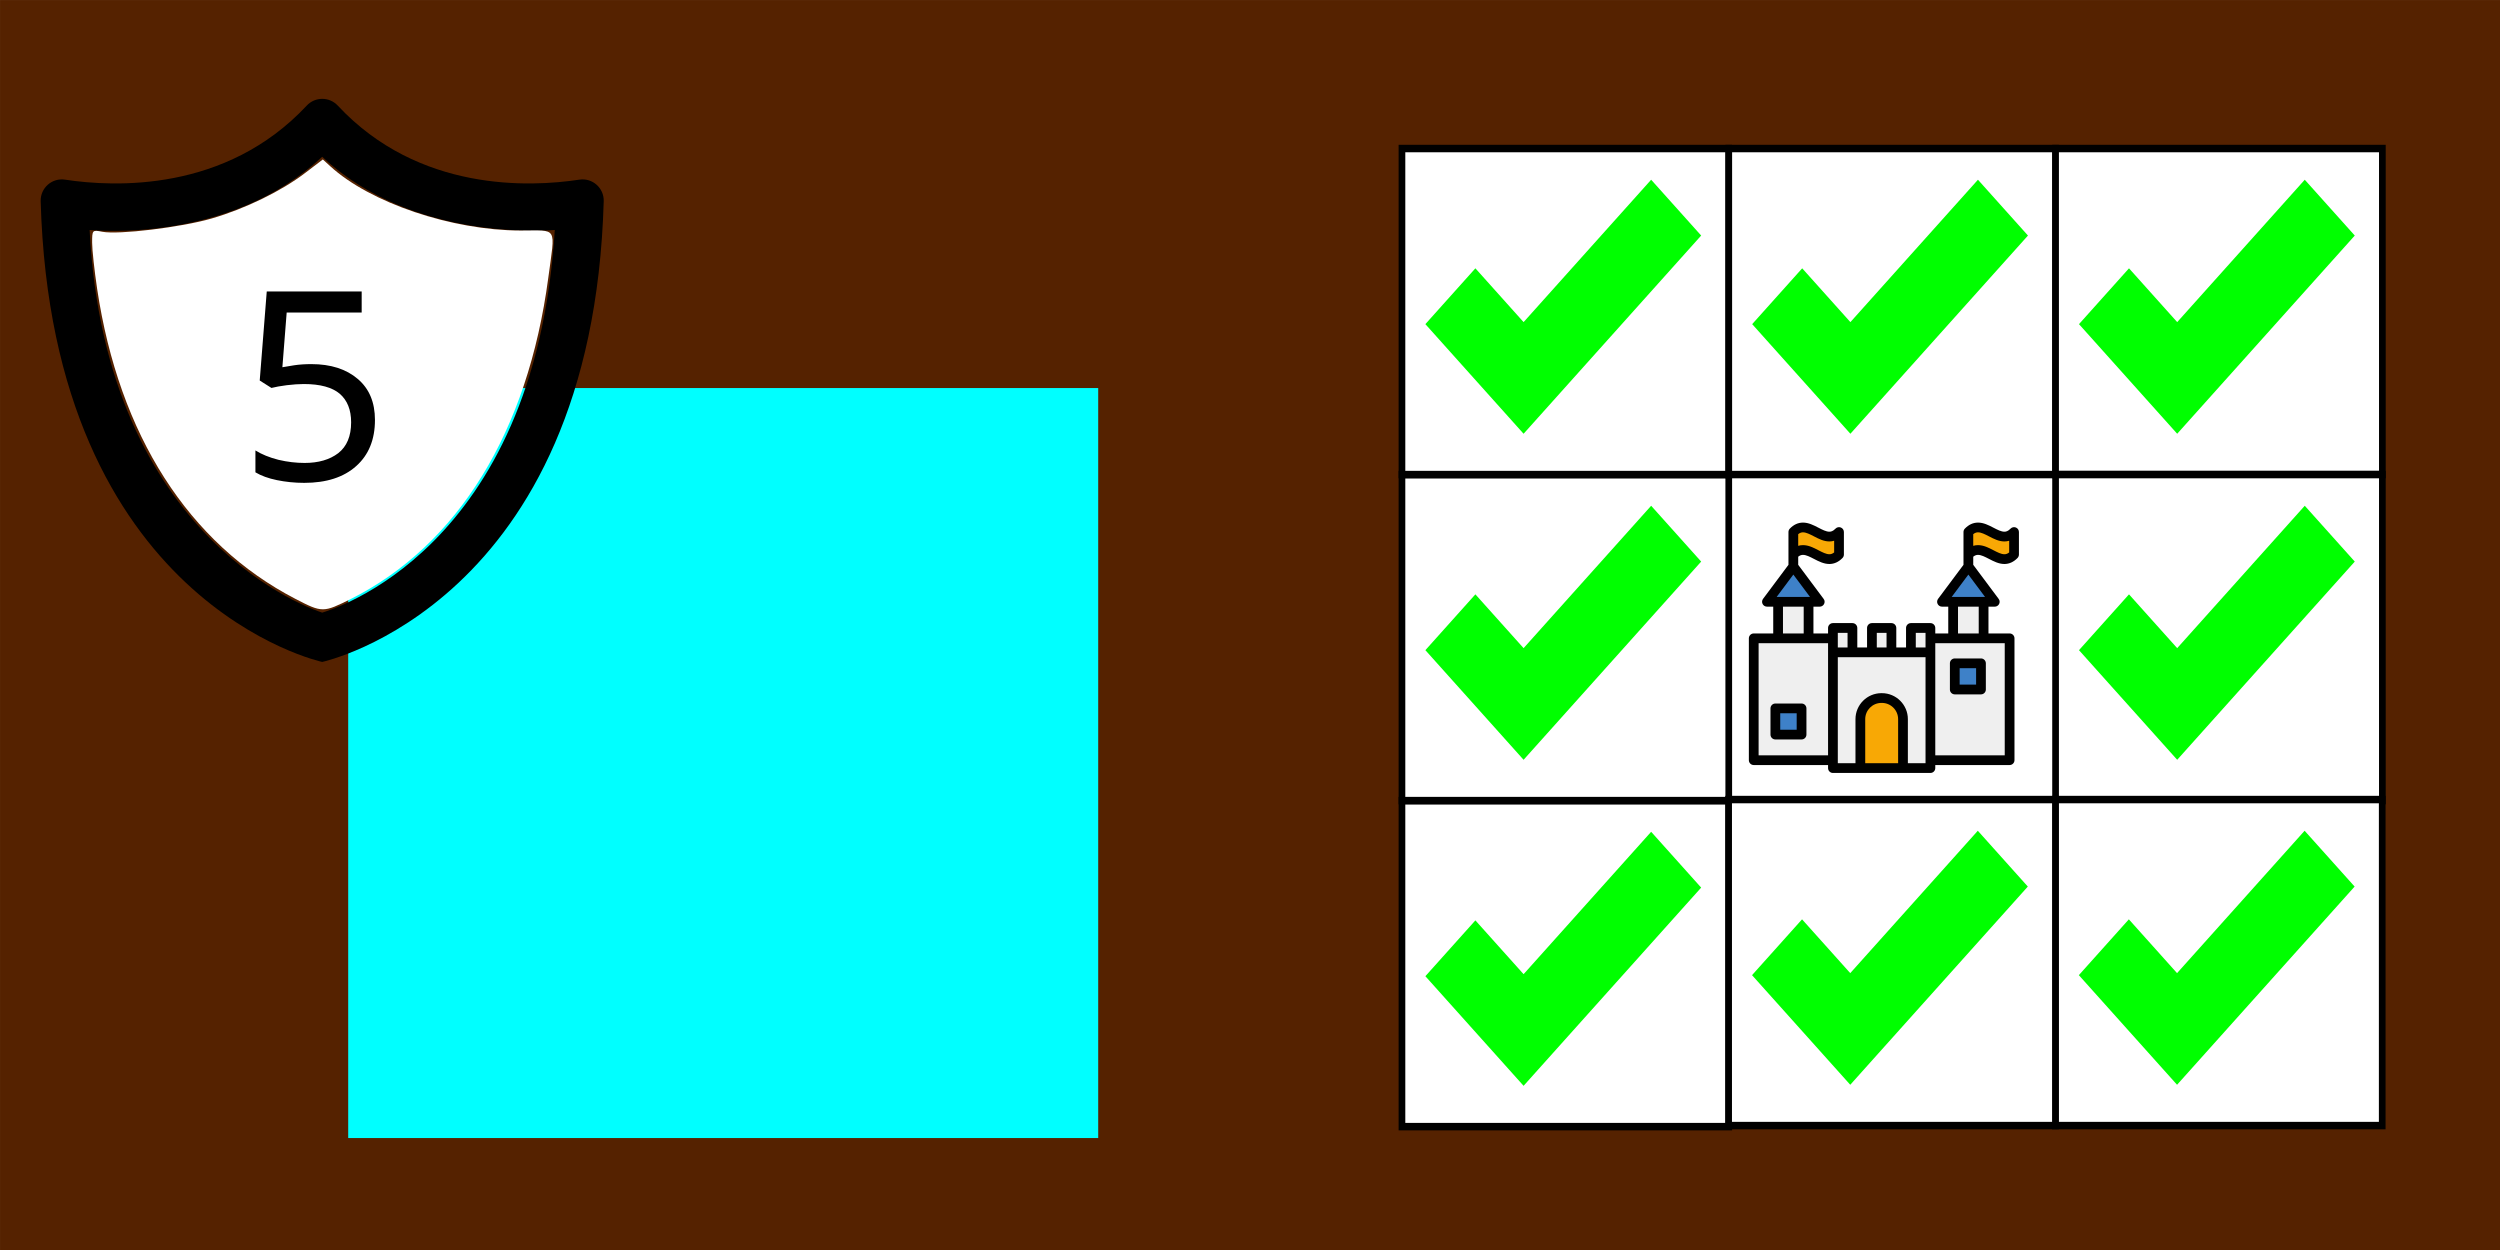
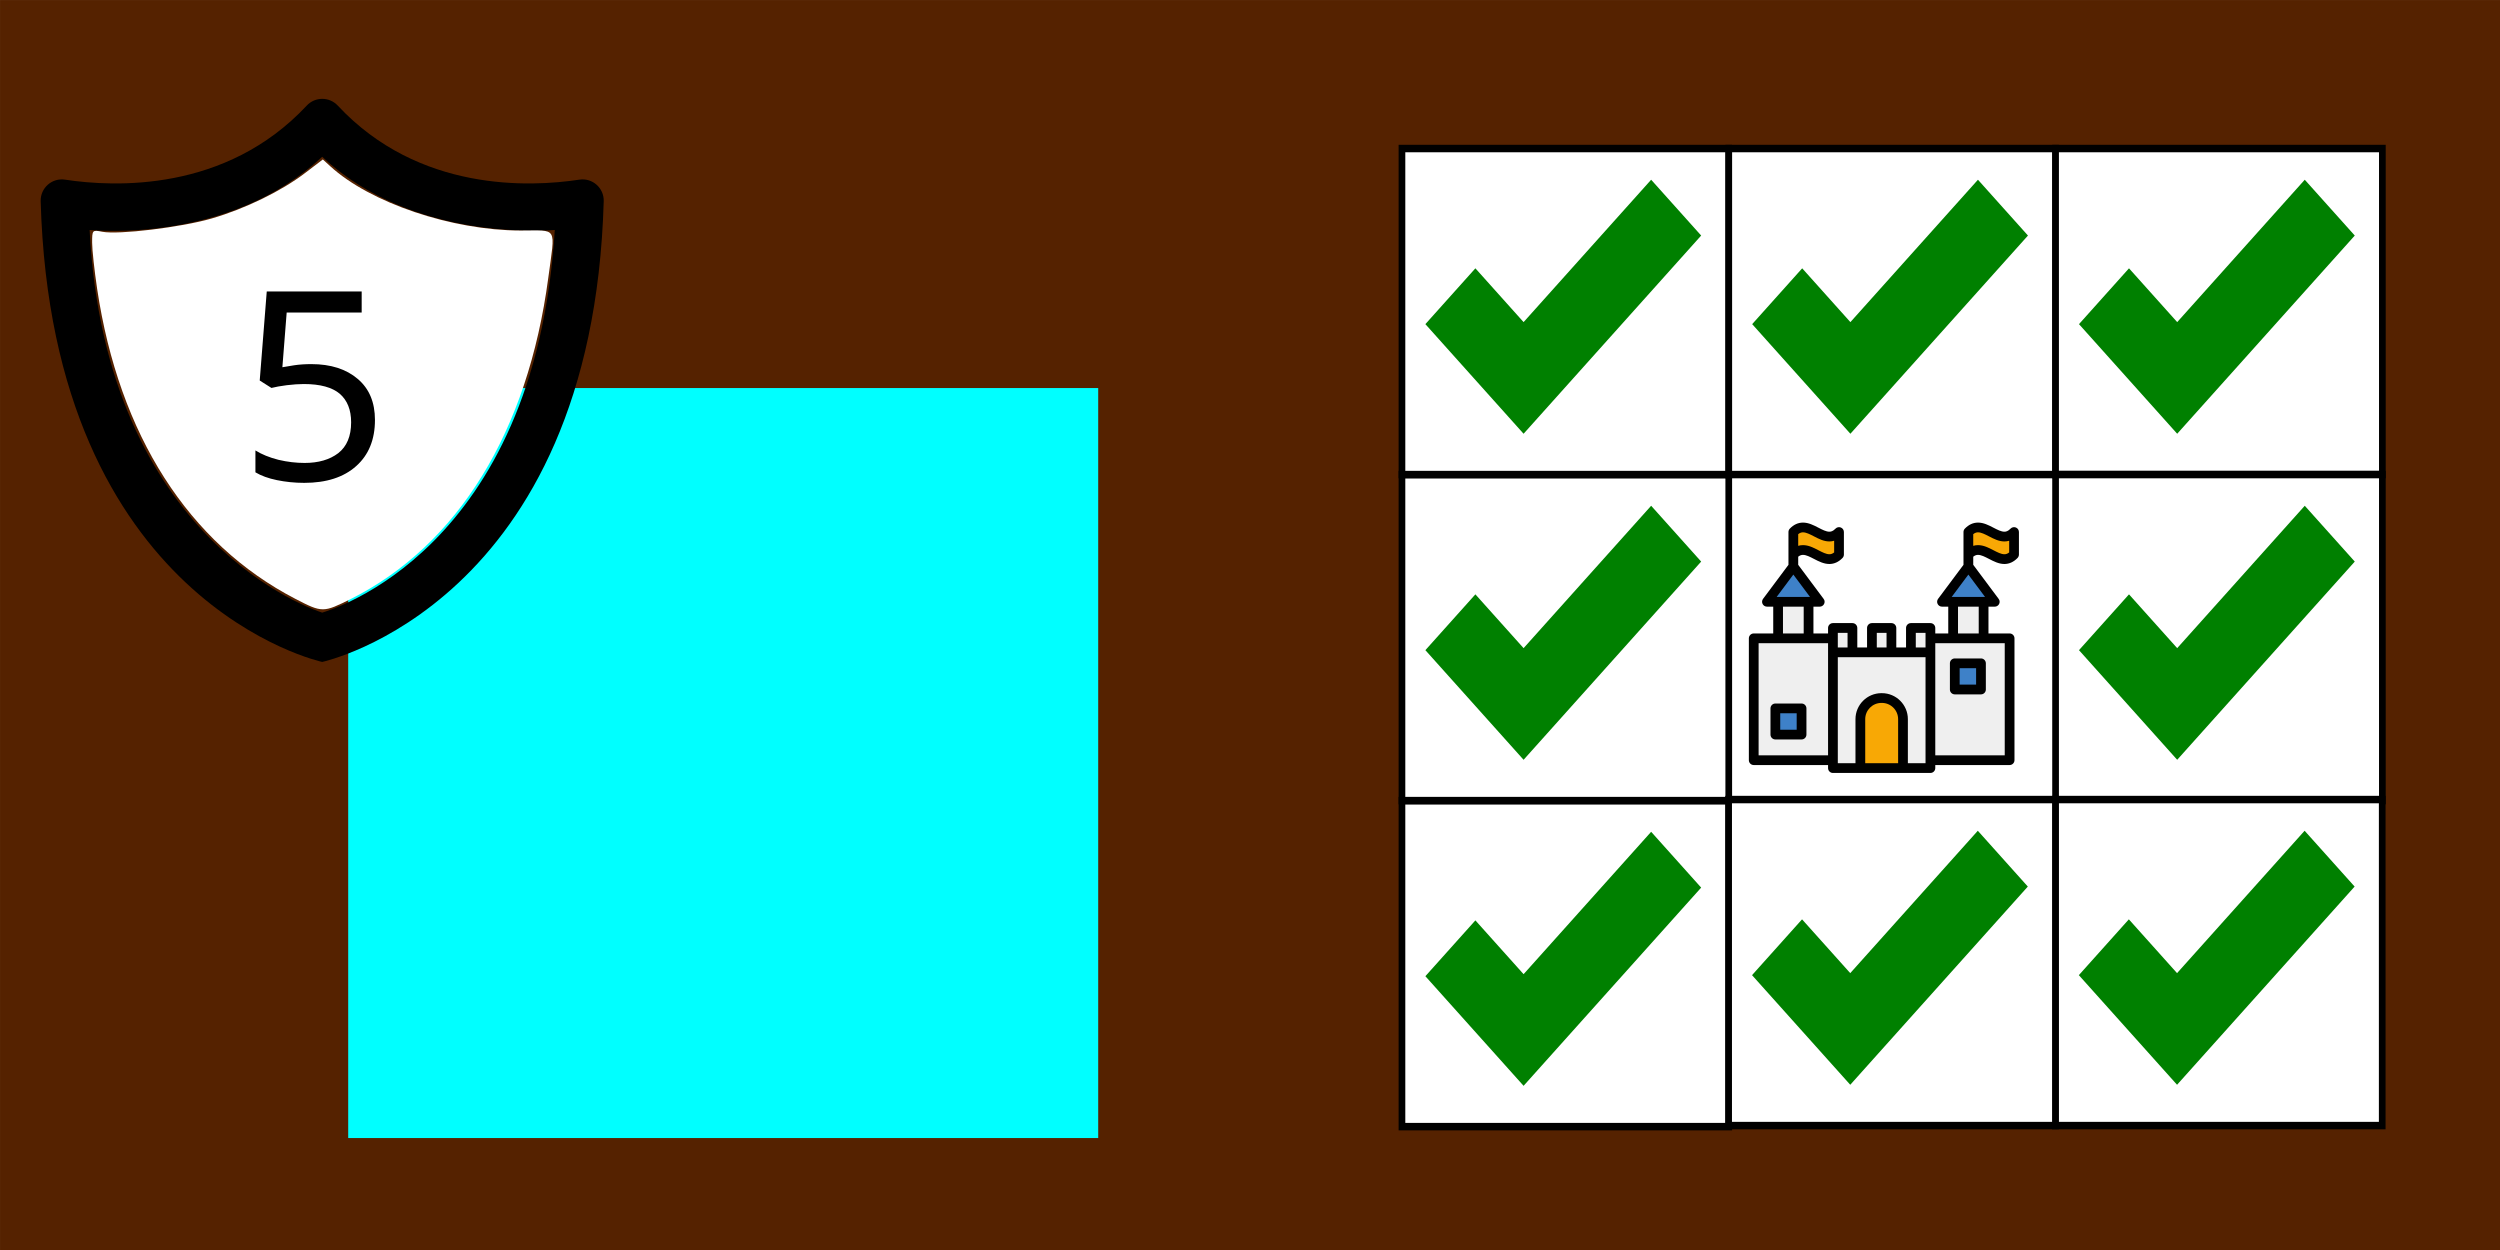
<svg xmlns="http://www.w3.org/2000/svg" viewBox="0 0 100 50" version="1.1" id="svg8">
  <defs id="defs2" />
  <g id="layer1" transform="translate(-15.76167,-6.75917)">
    <g id="g31" transform="matrix(1.403254,0,0,2.041733,-41.71221,-146.0861)" style="fill:#552200">
      <rect style="fill:#552200;stroke-width:0.188" id="rect26" width="71.263" height="24.489" x="40.958" y="74.861" />
    </g>
    <rect style="fill:#ffffff;stroke-width:0.259" id="rect964" width="39.212" height="38.993" x="71.845" y="12.701" />
    <g id="g645-5" transform="matrix(1.168369,0,0,1.304125,20.86068,-6.558536)">
      <g id="g4177">
        <rect style="fill:#ffffff;stroke:#000000;stroke-width:0.229;stroke-miterlimit:4;stroke-dasharray:none;stroke-opacity:1" id="rect321-6-0" width="11.188" height="10" x="43.633" y="34.768" />
        <g id="g4169">
          <g id="g4163">
-             <g id="g581-36" style="fill:#00ff00" transform="matrix(0.01905787,0,0,0.01905787,44.43452,34.89956)">
-               <g id="g579-1" style="fill:#00ff00">
-                 <polygon points="405.584,43.295 176.428,272.452 89.84,185.865 0,275.706 86.588,362.293 176.428,452.131 266.266,362.293 495.426,133.133 " id="polygon577-0" style="fill:#00ff00" />
+             <g id="g581-36" style="fill:#008000" transform="matrix(0.01905787,0,0,0.01905787,44.43452,34.89956)">
+               <g id="g579-1" style="fill:#008000">
+                 <polygon points="405.584,43.295 176.428,272.452 89.84,185.865 0,275.706 86.588,362.293 176.428,452.131 266.266,362.293 495.426,133.133 " id="polygon577-0" style="fill:#008000" />
              </g>
            </g>
          </g>
        </g>
      </g>
    </g>
    <g id="g645-5-8" transform="matrix(1.168369,0,0,1.304125,20.86068,-19.59978)">
      <g id="g4177-1">
        <rect style="fill:#ffffff;stroke:#000000;stroke-width:0.229;stroke-miterlimit:4;stroke-dasharray:none;stroke-opacity:1" id="rect321-6-0-0" width="11.188" height="10" x="43.633" y="34.768" />
        <g id="g4169-3">
          <g id="g4163-0">
-             <g id="g581-36-4" style="fill:#00ff00" transform="matrix(0.01905787,0,0,0.01905787,44.43452,34.89956)">
-               <g id="g579-1-4" style="fill:#00ff00">
-                 <polygon points="86.588,362.293 176.428,452.131 266.266,362.293 495.426,133.133 405.584,43.295 176.428,272.452 89.84,185.865 0,275.706 " id="polygon577-0-4" style="fill:#00ff00" />
+             <g id="g581-36-4" style="fill:#008000" transform="matrix(0.01905787,0,0,0.01905787,44.43452,34.89956)">
+               <g id="g579-1-4" style="fill:#008000">
+                 <polygon points="86.588,362.293 176.428,452.131 266.266,362.293 495.426,133.133 405.584,43.295 176.428,272.452 89.84,185.865 0,275.706 " id="polygon577-0-4" style="fill:#008000" />
              </g>
            </g>
          </g>
        </g>
      </g>
    </g>
    <g id="g645-5-4" transform="matrix(1.168369,0,0,1.304125,20.86068,-32.64103)">
      <g id="g4177-7">
        <rect style="fill:#ffffff;stroke:#000000;stroke-width:0.229;stroke-miterlimit:4;stroke-dasharray:none;stroke-opacity:1" id="rect321-6-0-6" width="11.188" height="10" x="43.633" y="34.768" />
        <g id="g4169-31">
          <g id="g4163-7">
-             <g id="g581-36-5" style="fill:#00ff00" transform="matrix(0.01905787,0,0,0.01905787,44.43452,34.89956)">
-               <g id="g579-1-9" style="fill:#00ff00">
-                 <polygon points="86.588,362.293 176.428,452.131 266.266,362.293 495.426,133.133 405.584,43.295 176.428,272.452 89.84,185.865 0,275.706 " id="polygon577-0-6" style="fill:#00ff00" />
+             <g id="g581-36-5" style="fill:#008000" transform="matrix(0.01905787,0,0,0.01905787,44.43452,34.89956)">
+               <g id="g579-1-9" style="fill:#008000">
+                 <polygon points="86.588,362.293 176.428,452.131 266.266,362.293 495.426,133.133 405.584,43.295 176.428,272.452 89.84,185.865 0,275.706 " id="polygon577-0-6" style="fill:#008000" />
              </g>
            </g>
          </g>
        </g>
      </g>
    </g>
    <g id="g645-5-4-2" transform="matrix(1.168369,0,0,1.304125,33.93292,-32.64103)">
      <g id="g4177-7-1">
        <rect style="fill:#ffffff;stroke:#000000;stroke-width:0.229;stroke-miterlimit:4;stroke-dasharray:none;stroke-opacity:1" id="rect321-6-0-6-7" width="11.188" height="10" x="43.633" y="34.768" />
        <g id="g4169-31-8">
          <g id="g4163-7-5">
-             <g id="g581-36-5-7" style="fill:#00ff00" transform="matrix(0.01905787,0,0,0.01905787,44.43452,34.89956)">
-               <g id="g579-1-9-4" style="fill:#00ff00">
-                 <polygon points="405.584,43.295 176.428,272.452 89.84,185.865 0,275.706 86.588,362.293 176.428,452.131 266.266,362.293 495.426,133.133 " id="polygon577-0-6-1" style="fill:#00ff00" />
+             <g id="g581-36-5-7" style="fill:#008000" transform="matrix(0.01905787,0,0,0.01905787,44.43452,34.89956)">
+               <g id="g579-1-9-4" style="fill:#008000">
+                 <polygon points="405.584,43.295 176.428,272.452 89.84,185.865 0,275.706 86.588,362.293 176.428,452.131 266.266,362.293 495.426,133.133 " id="polygon577-0-6-1" style="fill:#008000" />
              </g>
            </g>
          </g>
        </g>
      </g>
    </g>
    <g id="g645-5-4-8" transform="matrix(1.168369,0,0,1.304125,47.00515,-32.64103)">
      <g id="g4177-7-5">
        <rect style="fill:#ffffff;stroke:#000000;stroke-width:0.229;stroke-miterlimit:4;stroke-dasharray:none;stroke-opacity:1" id="rect321-6-0-6-9" width="11.188" height="10" x="43.633" y="34.768" />
        <g id="g4169-31-7">
          <g id="g4163-7-53">
-             <g id="g581-36-5-8" style="fill:#00ff00" transform="matrix(0.01905787,0,0,0.01905787,44.43452,34.89956)">
-               <g id="g579-1-9-8" style="fill:#00ff00">
-                 <polygon points="89.84,185.865 0,275.706 86.588,362.293 176.428,452.131 266.266,362.293 495.426,133.133 405.584,43.295 176.428,272.452 " id="polygon577-0-6-3" style="fill:#00ff00" />
+             <g id="g581-36-5-8" style="fill:#008000" transform="matrix(0.01905787,0,0,0.01905787,44.43452,34.89956)">
+               <g id="g579-1-9-8" style="fill:#008000">
+                 <polygon points="89.84,185.865 0,275.706 86.588,362.293 176.428,452.131 266.266,362.293 495.426,133.133 405.584,43.295 176.428,272.452 " id="polygon577-0-6-3" style="fill:#008000" />
              </g>
            </g>
          </g>
        </g>
      </g>
    </g>
    <g id="g645-5-4-1" transform="matrix(1.168369,0,0,1.304125,47.00515,-19.59978)">
      <g id="g4177-7-8">
        <rect style="fill:#ffffff;stroke:#000000;stroke-width:0.229;stroke-miterlimit:4;stroke-dasharray:none;stroke-opacity:1" id="rect321-6-0-6-96" width="11.188" height="10" x="43.633" y="34.768" />
        <g id="g4169-31-4">
          <g id="g4163-7-3">
-             <g id="g581-36-5-3" style="fill:#00ff00" transform="matrix(0.01905787,0,0,0.01905787,44.43452,34.89956)">
-               <g id="g579-1-9-3" style="fill:#00ff00">
-                 <polygon points="176.428,272.452 89.84,185.865 0,275.706 86.588,362.293 176.428,452.131 266.266,362.293 495.426,133.133 405.584,43.295 " id="polygon577-0-6-8" style="fill:#00ff00" />
+             <g id="g581-36-5-3" style="fill:#008000" transform="matrix(0.01905787,0,0,0.01905787,44.43452,34.89956)">
+               <g id="g579-1-9-3" style="fill:#008000">
+                 <polygon points="176.428,272.452 89.84,185.865 0,275.706 86.588,362.293 176.428,452.131 266.266,362.293 495.426,133.133 405.584,43.295 " id="polygon577-0-6-8" style="fill:#008000" />
              </g>
            </g>
          </g>
        </g>
      </g>
    </g>
    <g id="g645-5-4-6" transform="matrix(1.168369,0,0,1.304125,46.99947,-6.600433)">
      <g id="g4177-7-0">
        <rect style="fill:#ffffff;stroke:#000000;stroke-width:0.229;stroke-miterlimit:4;stroke-dasharray:none;stroke-opacity:1" id="rect321-6-0-6-4" width="11.188" height="10" x="43.633" y="34.768" />
        <g id="g4169-31-88">
          <g id="g4163-7-8">
-             <g id="g581-36-5-9" style="fill:#00ff00" transform="matrix(0.01905787,0,0,0.01905787,44.43452,34.89956)">
-               <g id="g579-1-9-7" style="fill:#00ff00">
-                 <polygon points="176.428,272.452 89.84,185.865 0,275.706 86.588,362.293 176.428,452.131 266.266,362.293 495.426,133.133 405.584,43.295 " id="polygon577-0-6-7" style="fill:#00ff00" />
+             <g id="g581-36-5-9" style="fill:#008000" transform="matrix(0.01905787,0,0,0.01905787,44.43452,34.89956)">
+               <g id="g579-1-9-7" style="fill:#008000">
+                 <polygon points="176.428,272.452 89.84,185.865 0,275.706 86.588,362.293 176.428,452.131 266.266,362.293 495.426,133.133 405.584,43.295 " id="polygon577-0-6-7" style="fill:#008000" />
              </g>
            </g>
          </g>
        </g>
      </g>
    </g>
    <g id="g645-5-4-64" transform="matrix(1.168369,0,0,1.304125,33.92724,-6.600433)">
      <g id="g4177-7-3">
        <rect style="fill:#ffffff;stroke:#000000;stroke-width:0.229;stroke-miterlimit:4;stroke-dasharray:none;stroke-opacity:1" id="rect321-6-0-6-0" width="11.188" height="10" x="43.633" y="34.768" />
        <g id="g4169-31-3">
          <g id="g4163-7-0">
-             <g id="g581-36-5-92" style="fill:#00ff00" transform="matrix(0.01905787,0,0,0.01905787,44.43452,34.89956)">
-               <g id="g579-1-9-5" style="fill:#00ff00">
-                 <polygon points="176.428,272.452 89.84,185.865 0,275.706 86.588,362.293 176.428,452.131 266.266,362.293 495.426,133.133 405.584,43.295 " id="polygon577-0-6-4" style="fill:#00ff00" />
+             <g id="g581-36-5-92" style="fill:#008000" transform="matrix(0.01905787,0,0,0.01905787,44.43452,34.89956)">
+               <g id="g579-1-9-5" style="fill:#008000">
+                 <polygon points="176.428,272.452 89.84,185.865 0,275.706 86.588,362.293 176.428,452.131 266.266,362.293 495.426,133.133 405.584,43.295 " id="polygon577-0-6-4" style="fill:#008000" />
              </g>
            </g>
          </g>
        </g>
      </g>
    </g>
    <g id="g1193" transform="matrix(0.02436886,0,0,0.02436886,85.71611,27.26892)">
      <path style="fill:#f8a805" d="m 137.7,38.308 c -1.793,0.538 -3.66,0.812 -5.55,0.812 -7.21,0 -14.212,-3.628 -21.649,-7.482 L 110.41,31.591 C 103.016,27.77 96.033,24.16 88.849,24.16 c -4.662,0 -8.863,1.548 -12.846,4.733 L 73,31.294 V 65.07 l 10.305,-3.099 c 1.789,-0.538 3.655,-0.812 5.544,-0.812 7.211,0 14.225,3.635 21.702,7.51 7.402,3.831 14.395,7.45 21.599,7.45 4.649,0 8.848,-1.545 12.836,-4.723 L 148,68.995 v -33.78 z" id="path1155" />
      <polygon style="fill:#3e81c8" points="73.001,88.137 29.693,146.14 116.294,146.14 " id="polygon1157" />
      <rect x="48" y="146.14" style="fill:#efefef" width="50" height="60" id="rect1159" />
      <rect x="138" y="189.14" style="fill:#efefef" width="32" height="40" id="rect1161" />
      <rect x="202" y="189.14" style="fill:#efefef" width="32" height="40" id="rect1163" />
      <rect x="266" y="189.14" style="fill:#efefef" width="32" height="40" id="rect1165" />
      <path style="fill:#f8a805" d="m 424.998,38.308 c -1.792,0.539 -3.658,0.812 -5.548,0.812 -7.21,0 -14.212,-3.628 -21.697,-7.508 -7.403,-3.832 -14.396,-7.452 -21.603,-7.452 -2.076,0 -4.007,0.295 -5.902,0.902 -2.397,0.769 -4.736,2.06 -6.953,3.837 L 360.3,31.3 v 33.769 l 10.304,-3.098 c 1.791,-0.538 3.657,-0.812 5.547,-0.812 7.21,0 14.224,3.635 21.701,7.51 7.402,3.831 14.395,7.45 21.599,7.45 4.662,0 8.863,-1.548 12.846,-4.731 l 3.004,-2.401 V 35.214 Z" id="path1167" />
      <polygon style="fill:#3e81c8" points="360.3,88.137 316.993,146.14 403.594,146.14 " id="polygon1169" />
      <rect x="335.299" y="146.14" style="fill:#efefef" width="50" height="60" id="rect1171" />
      <path style="fill:#f8a805" d="m 218.349,304.14 h -0.699 c -19.105,0 -34.649,15.544 -34.649,34.649 v 80.351 h 70 V 338.79 C 253,319.684 237.456,304.14 218.349,304.14 Z" id="path1173" />
      <rect x="298" y="206.14" style="fill:#efefef" width="130" height="200" id="rect1175" />
      <path style="fill:#efefef" d="m 138,229.14 v 190 h 45 v -80.35 c 0,-19.105 15.544,-34.649 34.649,-34.649 h 0.699 c 19.106,0 34.651,15.544 34.651,34.649 v 80.351 h 45 v -190 z" id="path1177" />
      <rect x="8" y="206.14" style="fill:#efefef" width="130" height="200" id="rect1179" />
      <rect x="43.5" y="321.14" style="fill:#3e81c8" width="43" height="43" id="rect1181" />
      <rect x="338" y="247.14" style="fill:#3e81c8" width="43" height="43" id="rect1183" />
      <g id="g1191">
        <path d="m 438.3,24.22 c -3.03,-1.22 -6.49,-0.48 -8.76,1.86 -4.3,4.46 -7.65,5.04 -10.09,5.04 -5.27,0 -11.44,-3.2 -17.97,-6.58 -7.95,-4.12 -16.17,-8.38 -25.33,-8.38 -7.98,0 -15.25,3.34 -21.61,9.92 -1.44,1.5 -2.24,3.49 -2.24,5.56 v 53.84 l -41.71,55.87 c -1.81,2.43 -2.1,5.67 -0.74,8.38 1.35,2.7 4.12,4.41 7.15,4.41 h 10.3 v 44 H 306 v -9 c 0,-4.42 -3.58,-8 -8,-8 h -32 c -4.42,0 -8,3.58 -8,8 v 32 h -16 v -32 c 0,-4.42 -3.58,-8 -8,-8 h -32 c -4.42,0 -8,3.58 -8,8 v 32 h -16 v -32 c 0,-4.42 -3.58,-8 -8,-8 h -32 c -4.42,0 -8,3.58 -8,8 v 9 h -24 v -44 h 10.3 c 0.01,0 0.01,0 0.02,0 4.42,0 8,-3.58 8,-8 0,-1.98 -0.72,-3.79 -1.91,-5.18 L 81,85.48 V 72.14 c 3.24,-2.59 5.85,-2.98 7.85,-2.98 5.26,0 11.43,3.2 17.97,6.58 7.95,4.12 16.16,8.38 25.33,8.38 7.98,0 15.25,-3.34 21.6,-9.92 1.44,-1.5 2.25,-3.49 2.25,-5.56 v -37 c 0,-3.26 -1.98,-6.2 -5.01,-7.42 -3.02,-1.22 -6.48,-0.48 -8.75,1.86 -4.3,4.46 -7.65,5.04 -10.09,5.04 -5.27,0 -11.44,-3.2 -17.97,-6.58 -7.95,-4.12 -16.17,-8.38 -25.33,-8.38 -7.99,0 -15.25,3.34 -21.61,9.92 C 65.8,27.58 65,29.57 65,31.64 v 53.84 l -41.71,55.87 c -1.82,2.43 -2.1,5.67 -0.75,8.38 1.36,2.7 4.13,4.41 7.16,4.41 H 40 v 44 H 8 c -4.42,0 -8,3.58 -8,8 v 200 c 0,4.42 3.58,8 8,8 h 122 v 5 c 0,4.42 3.58,8 8,8 h 160 c 4.42,0 8,-3.58 8,-8 v -5 h 122 c 4.42,0 8,-3.58 8,-8 v -200 c 0,-4.42 -3.58,-8 -8,-8 h -34.7 v -44 h 10.3 c 0.01,0 0.01,0 0.02,0 4.42,0 8,-3.58 8,-8 0,-1.98 -0.72,-3.79 -1.91,-5.18 L 368.3,85.48 V 72.14 c 3.24,-2.59 5.85,-2.98 7.85,-2.98 5.27,0 11.44,3.2 17.97,6.58 7.95,4.12 16.16,8.38 25.33,8.38 7.98,0 15.25,-3.34 21.61,-9.92 1.43,-1.5 2.24,-3.49 2.24,-5.56 v -37 c 0,-3.26 -1.98,-6.2 -5,-7.42 z M 81,35.14 c 3.24,-2.59 5.85,-2.98 7.85,-2.98 5.26,0 11.43,3.2 17.97,6.58 7.95,4.12 16.16,8.38 25.33,8.38 2.7,0 5.32,-0.39 7.85,-1.15 v 19.17 c -3.25,2.59 -5.85,2.98 -7.85,2.98 -5.27,0 -11.44,-3.2 -17.97,-6.58 -7.95,-4.12 -16.17,-8.38 -25.33,-8.38 -2.7,0 -5.32,0.39 -7.85,1.15 0,0 0,-19.17 0,-19.17 z m -8,66.37 27.34,36.63 H 45.65 Z m 17,52.63 v 44 H 56 v -44 z m 40,244 H 16 v -184 h 114 z m 80,-201 h 16 v 24 h -16 z m -64,0 h 16 v 24 h -16 z m 99,214 h -54 v -72.35 c 0,-14.69 11.95,-26.65 26.65,-26.65 h 0.7 c 14.691,0 26.65,11.96 26.65,26.65 z m 45,0 h -29 v -72.35 c 0,-23.52 -19.14,-42.65 -42.65,-42.65 h -0.7 c -23.52,0 -42.65,19.13 -42.65,42.65 v 72.35 h -29 v -174 h 144 z m 0,-190 h -16 v -24 h 16 z m 130,-7 v 184 H 306 v -184 z m -76.7,-16 v -44 h 34 v 44 z m 44.34,-60 h -54.69 l 27.35,-36.63 z m 39.66,-73 c -3.24,2.59 -5.85,2.98 -7.85,2.98 -5.27,0 -11.44,-3.2 -17.97,-6.58 -7.95,-4.12 -16.17,-8.38 -25.33,-8.38 -2.7,0 -5.32,0.39 -7.85,1.15 V 35.14 c 1.62,-1.3 3.08,-2.04 4.39,-2.46 1.31,-0.42 2.46,-0.52 3.46,-0.52 5.27,0 11.44,3.2 17.97,6.58 7.95,4.12 16.16,8.38 25.33,8.38 2.7,0 5.32,-0.39 7.85,-1.15 z" id="path1185" />
        <path d="m 86.5,313.14 h -43 c -4.42,0 -8,3.58 -8,8 v 43 c 0,4.42 3.58,8 8,8 h 43 c 4.42,0 8,-3.58 8,-8 v -43 c 0,-4.42 -3.58,-8 -8,-8 z m -8,43 h -27 v -27 h 27 z" id="path1187" />
        <path d="m 381,239.14 h -43 c -4.42,0 -8,3.58 -8,8 v 43 c 0,4.42 3.58,8 8,8 h 43 c 4.42,0 8,-3.58 8,-8 v -43 c 0,-4.42 -3.58,-8 -8,-8 z m -8,43 h -27 v -27 h 27 z" id="path1189" />
      </g>
    </g>
    <rect style="fill:#00ffff;stroke-width:0.265" id="rect970" width="30" height="30" x="29.69" y="22.281" />
    <g id="g1516" transform="translate(-1.040828,-9.250455)">
      <g id="g71" transform="translate(1.060025,4.298518)">
        <g id="g419" transform="matrix(0.04596369,0,0,0.04596369,16.86357,15.1608)">
          <g id="g417">
            <path d="m 256,458.1 c -5.9,-2 -188.4,-60.9 -202.4,-333 7,0.5 122.3,11.2 202.4,-63.7 78.9,73.8 195.4,64.1 202.4,63.7 -17.2,280.2 -196.5,331 -202.4,333 z M 479.7,81.3 C 437,87.8 340,92.3 269.6,16.9 262.3,9 249.8,9 242.5,16.9 172,92.3 75,87.8 32.3,81.3 20.9,79.5 10.7,88.5 11,100 c 9.9,350.5 245,401 245,401 0,0 235.1,-50.4 245,-401 0.3,-11.5 -9.9,-20.5 -21.3,-18.7 z" id="path415" />
          </g>
        </g>
        <path style="fill:#ffffff;stroke-width:0.134" d="m 27.561,35.667 c -4.275,-2.214 -7.056,-6.559 -7.932,-12.395 -0.11,-0.735 -0.201,-1.569 -0.201,-1.854 -7.68e-4,-0.505 0.009,-0.516 0.403,-0.437 0.64,0.128 3.158,-0.176 4.374,-0.529 1.342,-0.389 2.789,-1.094 3.745,-1.824 l 0.706,-0.539 0.297,0.272 c 1.594,1.462 4.869,2.568 7.613,2.571 1.509,0.002 1.388,-0.206 1.108,1.891 -0.819,6.15 -3.611,10.694 -7.89,12.842 -1.109,0.557 -1.152,0.557 -2.223,0.002 z" id="path476" />
      </g>
      <text xml:space="preserve" style="font-style:normal;font-weight:normal;font-size:10.583px;line-height:1.25;font-family:sans-serif;fill:#000000;fill-opacity:1;stroke:none;stroke-width:0.265" x="26.349" y="35.216" id="text962">
        <tspan id="tspan960" x="26.349" y="35.216" style="stroke-width:0.265">5</tspan>
      </text>
    </g>
    <g id="g1223" transform="matrix(0.05847065,0,0,0.05847065,32.2487,25.34699)" />
    <g id="g1221" transform="matrix(0.05847065,0,0,0.05847065,32.2487,25.34699)" />
    <g id="g1219" transform="matrix(0.05847065,0,0,0.05847065,32.2487,25.34699)" />
    <g id="g1217" transform="matrix(0.05847065,0,0,0.05847065,32.2487,25.34699)" />
    <g id="g1215" transform="matrix(0.05847065,0,0,0.05847065,32.2487,25.34699)" />
    <g id="g1213" transform="matrix(0.05847065,0,0,0.05847065,32.2487,25.34699)" />
    <g id="g1211" transform="matrix(0.05847065,0,0,0.05847065,32.2487,25.34699)" />
    <g id="g1209" transform="matrix(0.05847065,0,0,0.05847065,32.2487,25.34699)" />
    <g id="g1207" transform="matrix(0.05847065,0,0,0.05847065,32.2487,25.34699)" />
    <g id="g1205" transform="matrix(0.05847065,0,0,0.05847065,32.2487,25.34699)" />
    <g id="g1203" transform="matrix(0.05847065,0,0,0.05847065,32.2487,25.34699)" />
    <g id="g1201" transform="matrix(0.05847065,0,0,0.05847065,32.2487,25.34699)" />
    <g id="g1199" transform="matrix(0.05847065,0,0,0.05847065,32.2487,25.34699)" />
    <g id="g1197" transform="matrix(0.05847065,0,0,0.05847065,32.2487,25.34699)" />
    <g id="g1195" transform="matrix(0.05847065,0,0,0.05847065,32.2487,25.34699)" />
    <g id="g1615" transform="matrix(0.02004772,0,0,0.02004772,88.6036,34.64285)" />
    <g id="g1617" transform="matrix(0.02004772,0,0,0.02004772,88.6036,34.64285)" />
    <g id="g1619" transform="matrix(0.02004772,0,0,0.02004772,88.6036,34.64285)" />
    <g id="g1621" transform="matrix(0.02004772,0,0,0.02004772,88.6036,34.64285)" />
    <g id="g1623" transform="matrix(0.02004772,0,0,0.02004772,88.6036,34.64285)" />
    <g id="g1625" transform="matrix(0.02004772,0,0,0.02004772,88.6036,34.64285)" />
    <g id="g1627" transform="matrix(0.02004772,0,0,0.02004772,88.6036,34.64285)" />
    <g id="g1629" transform="matrix(0.02004772,0,0,0.02004772,88.6036,34.64285)" />
    <g id="g1631" transform="matrix(0.02004772,0,0,0.02004772,88.6036,34.64285)" />
    <g id="g1633" transform="matrix(0.02004772,0,0,0.02004772,88.6036,34.64285)" />
    <g id="g1635" transform="matrix(0.02004772,0,0,0.02004772,88.6036,34.64285)" />
    <g id="g1637" transform="matrix(0.02004772,0,0,0.02004772,88.6036,34.64285)" />
    <g id="g1639" transform="matrix(0.02004772,0,0,0.02004772,88.6036,34.64285)" />
    <g id="g1641" transform="matrix(0.02004772,0,0,0.02004772,88.6036,34.64285)" />
    <g id="g1643" transform="matrix(0.02004772,0,0,0.02004772,88.6036,34.64285)" />
  </g>
</svg>
